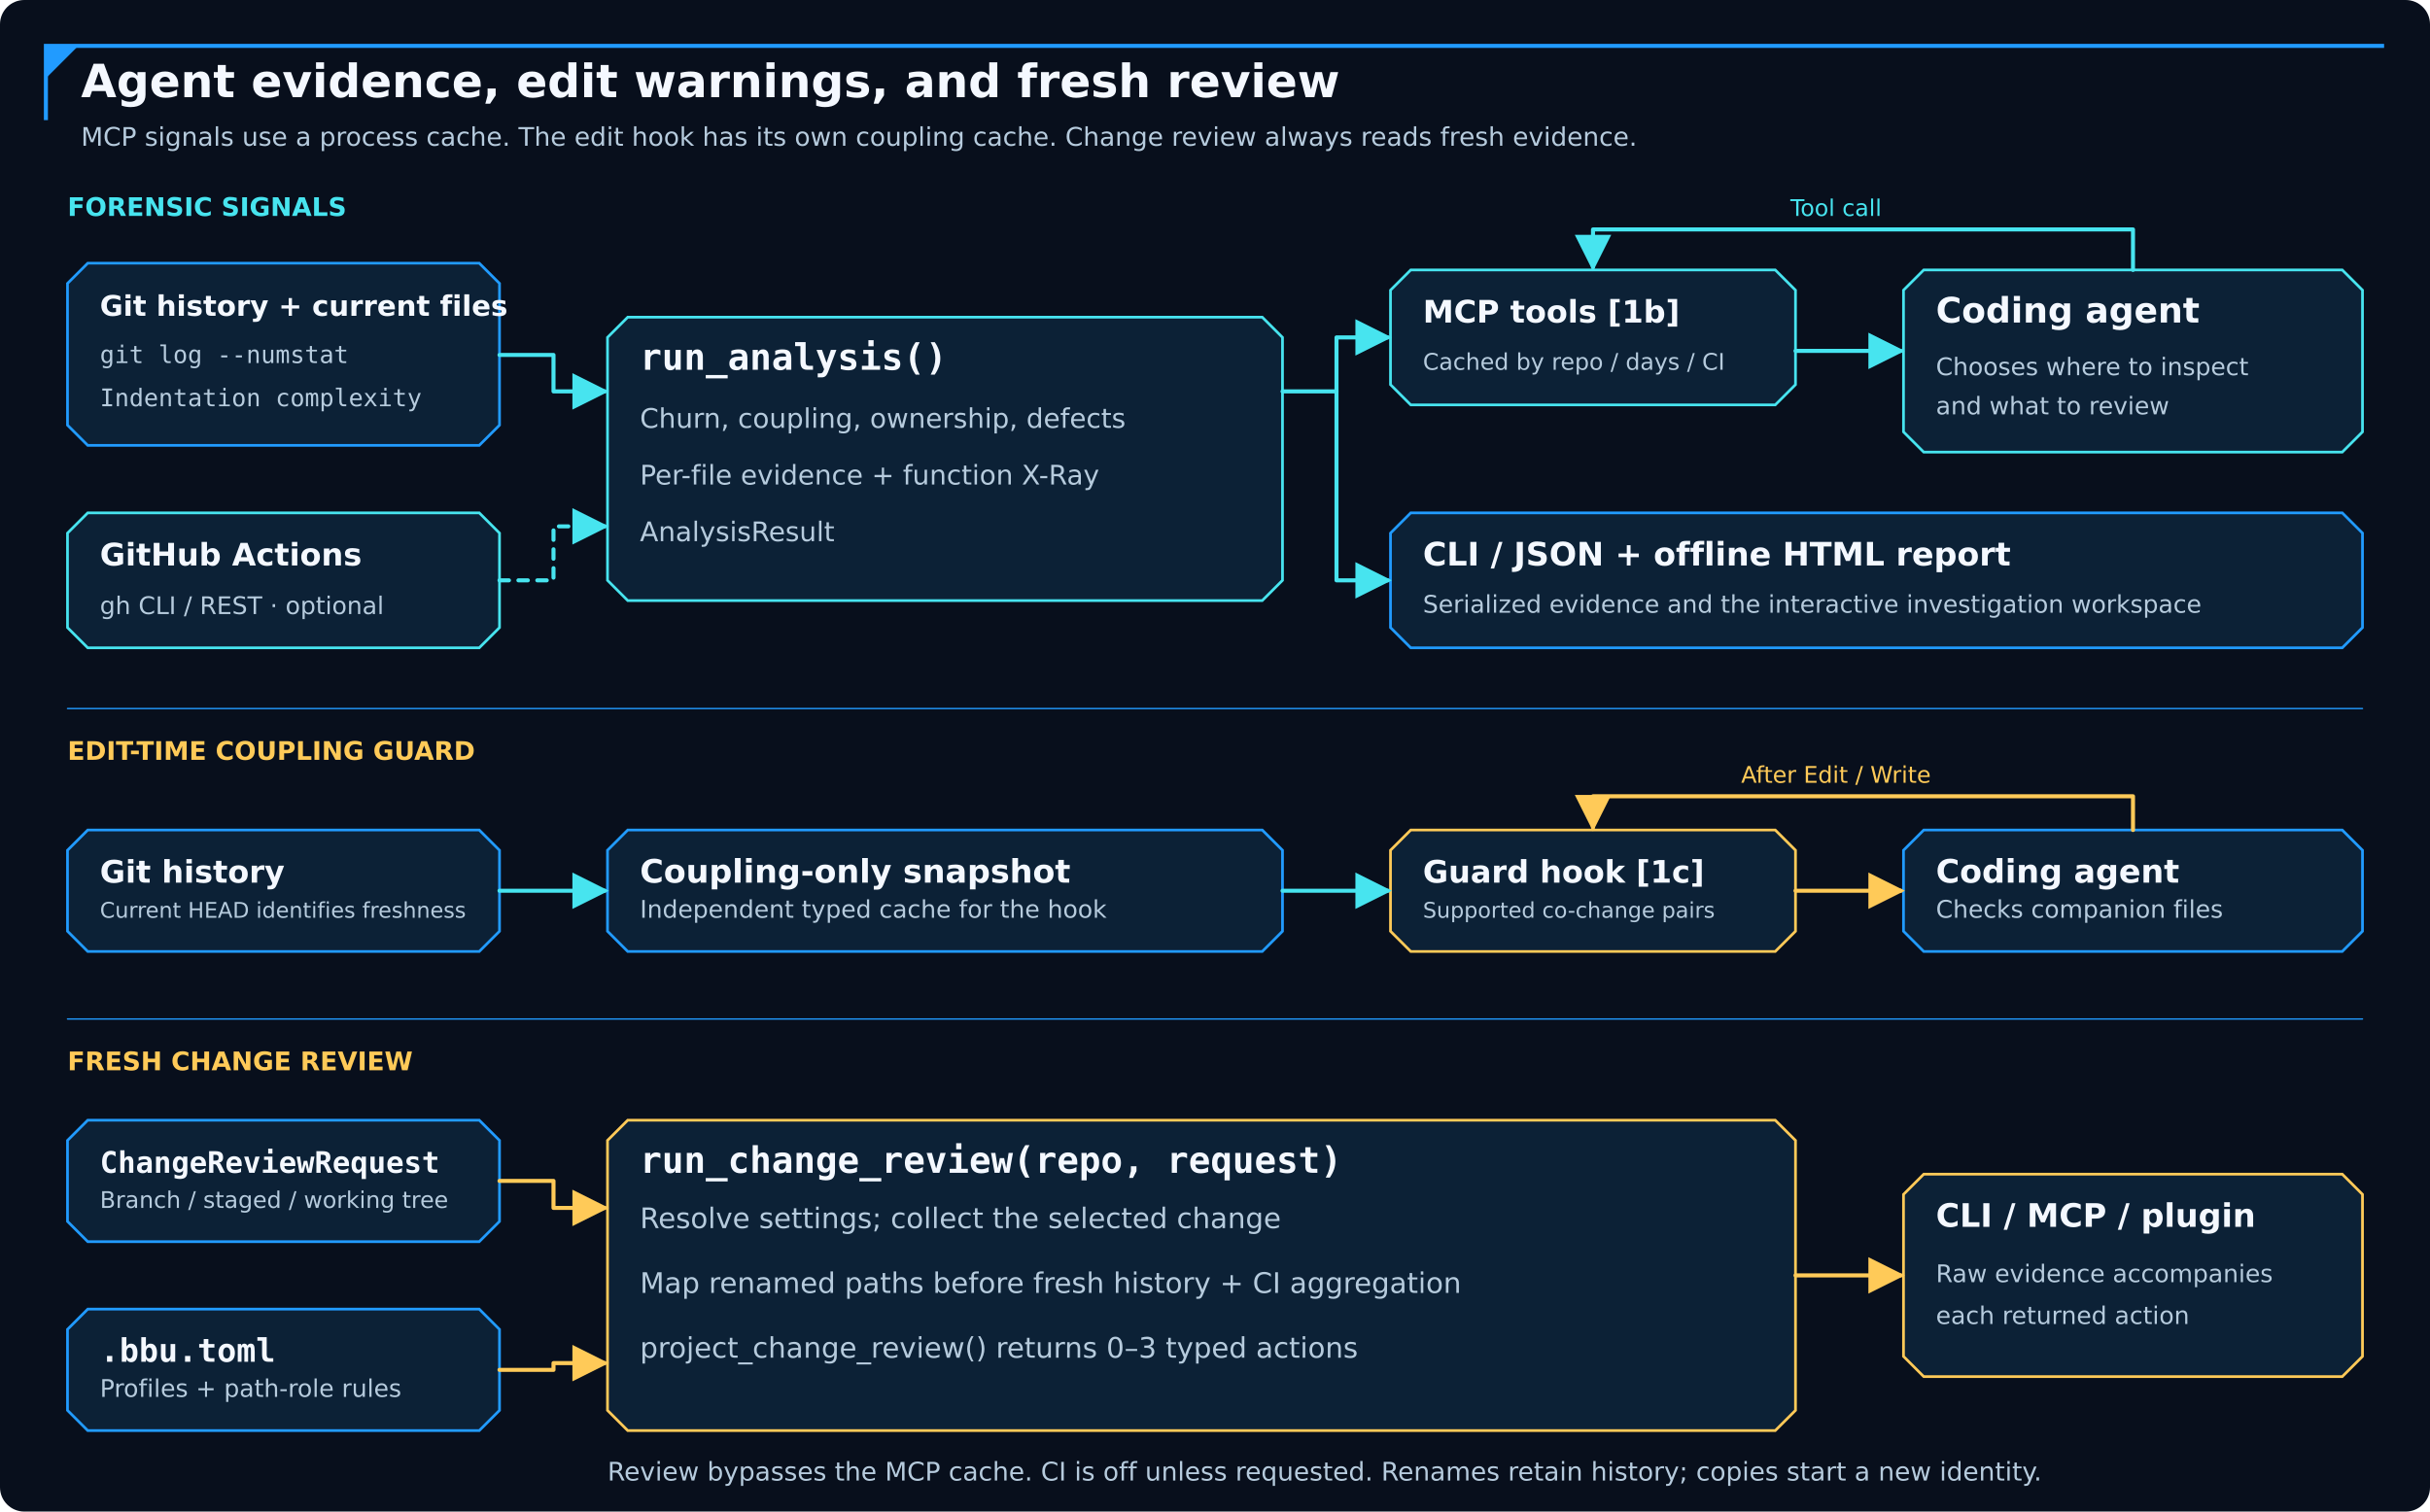
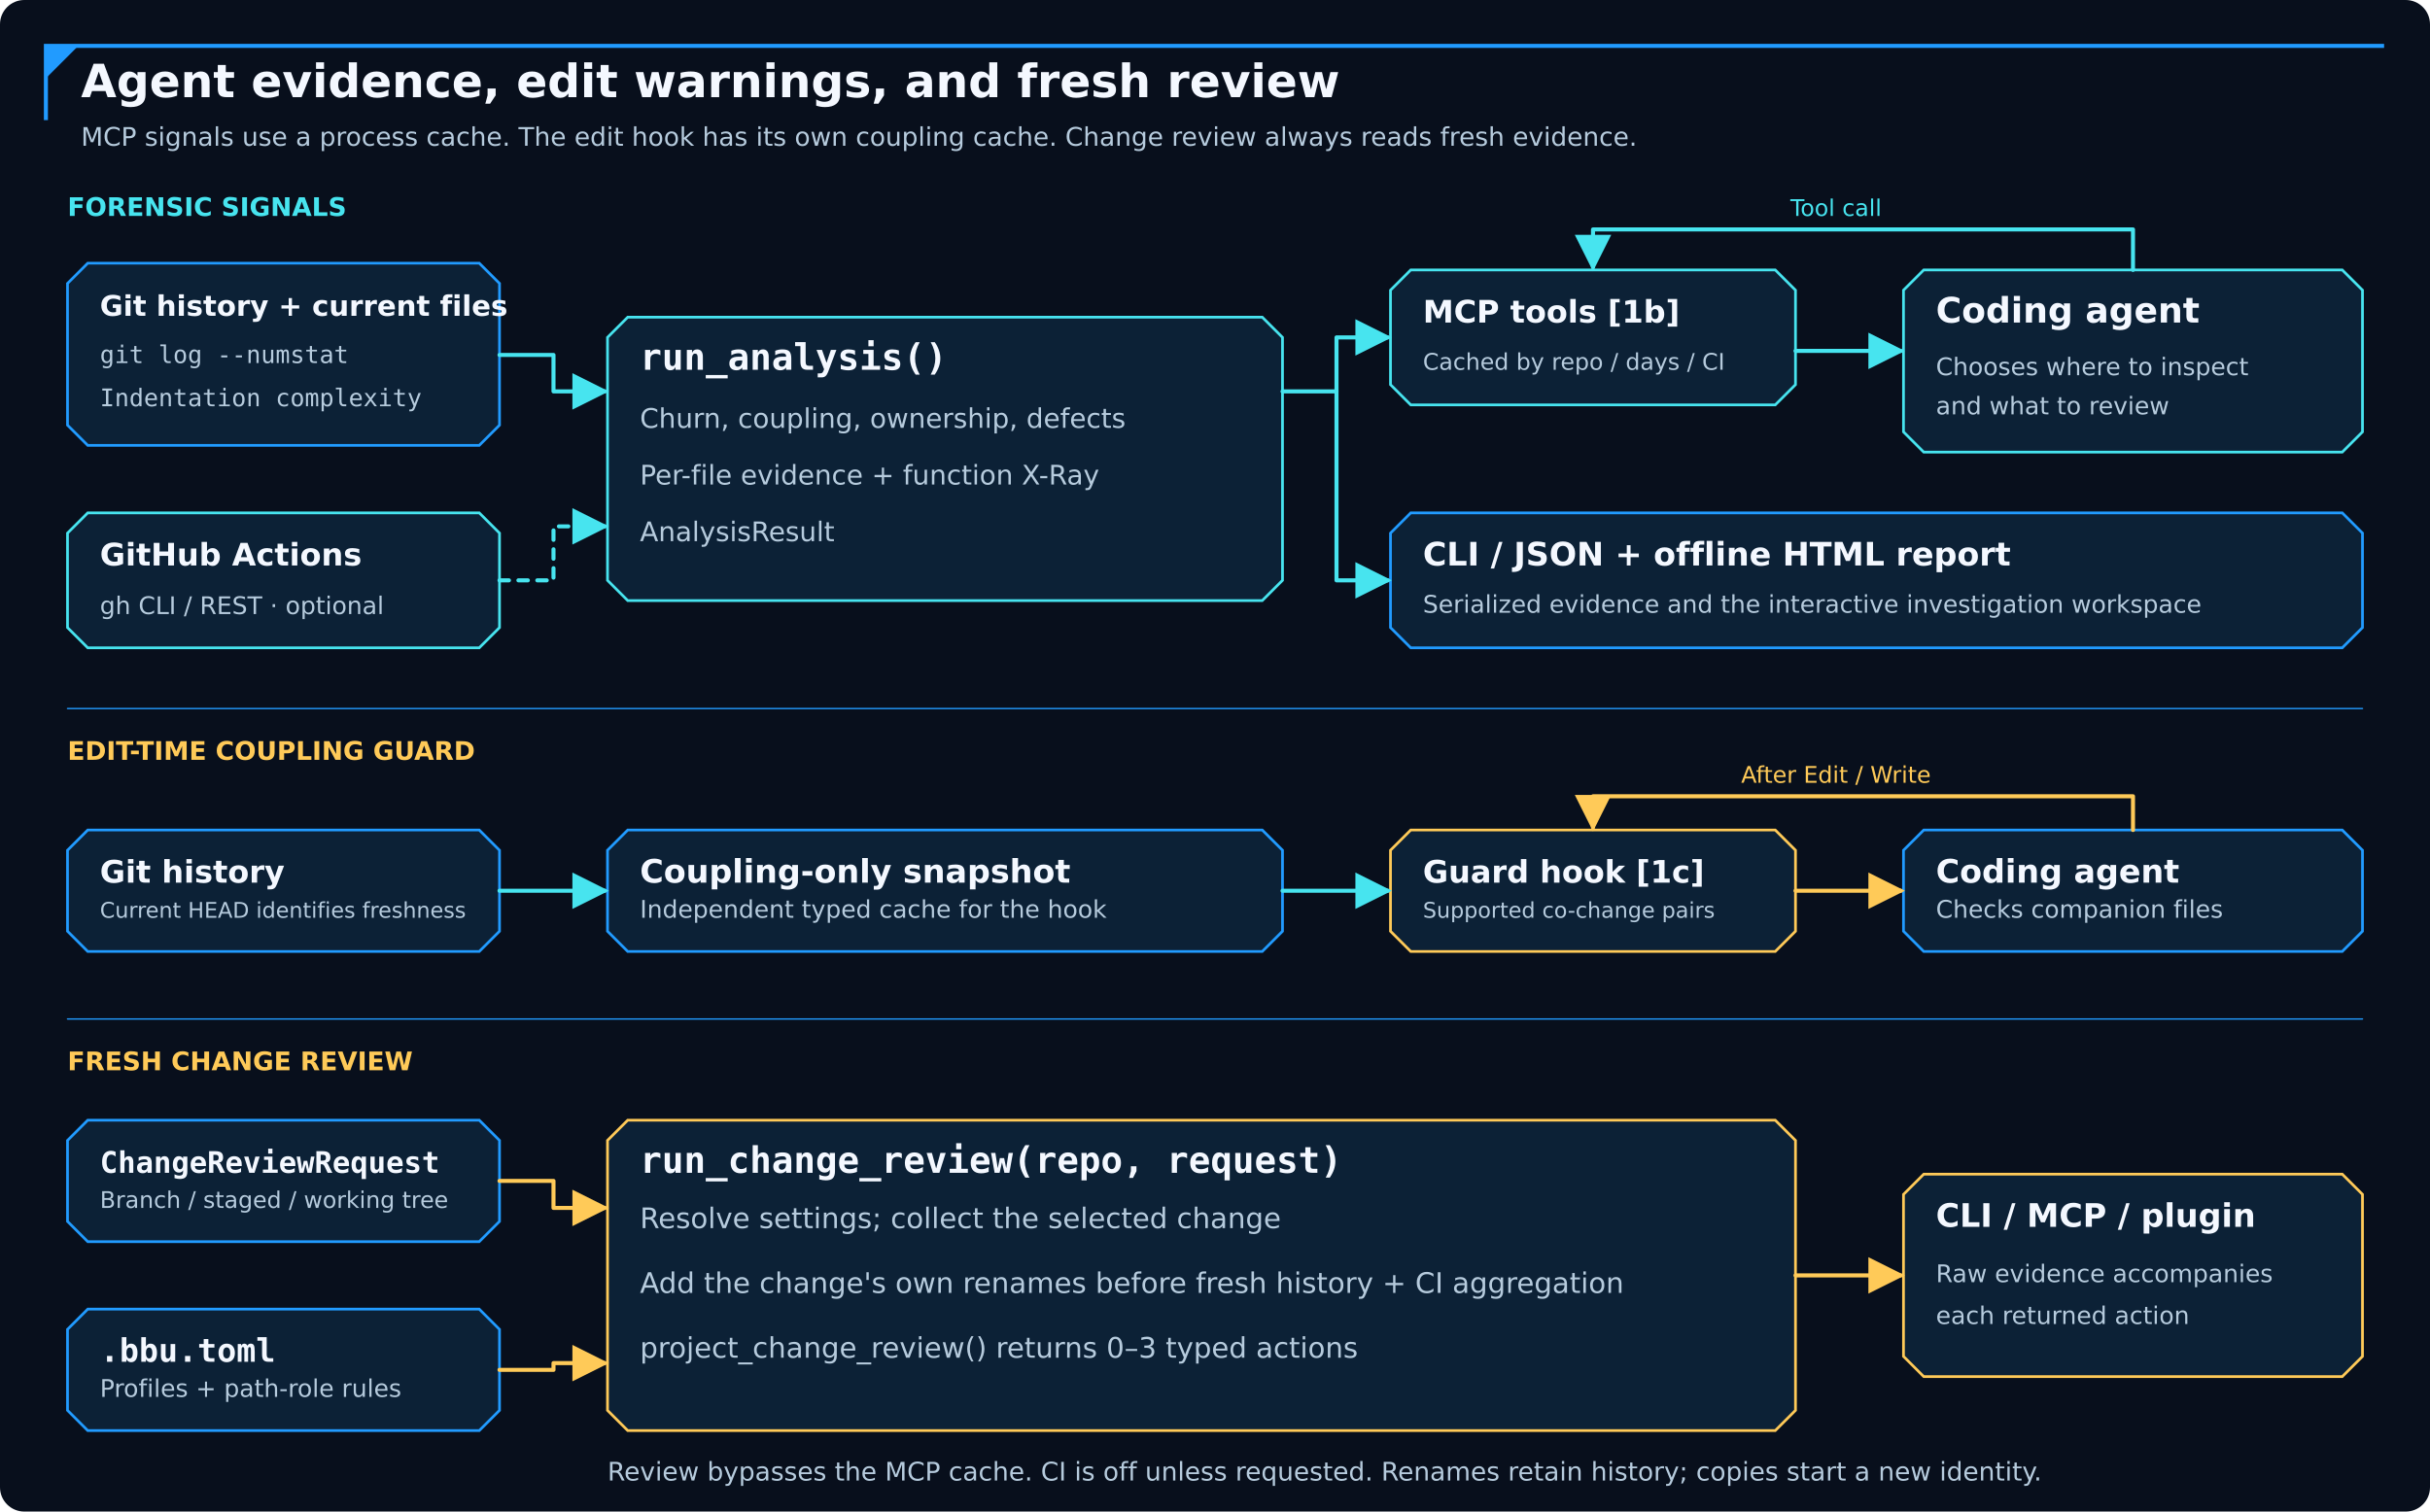
<svg xmlns="http://www.w3.org/2000/svg" width="1800" height="1120" viewBox="0 0 1800 1120" role="img" aria-labelledby="title desc">
  <defs>
    <marker id="cyan-arrow" markerWidth="9" markerHeight="9" refX="8" refY="4.5" orient="auto">
      <path d="M0 0L9 4.5L0 9Z" fill="#47e4ef" />
    </marker>
    <marker id="amber-arrow" markerWidth="9" markerHeight="9" refX="8" refY="4.5" orient="auto">
      <path d="M0 0L9 4.5L0 9Z" fill="#ffca58" />
    </marker>
  </defs>
  <rect width="1800" height="1120" rx="18" fill="#080f1c" />
  <path d="M34 89V34H1766" fill="none" stroke="#219bff" stroke-width="3" />
  <path d="M34 34H58L34 58Z" fill="#219bff" />
  <text x="60" y="72" fill="#f4f8ff" font-family="DejaVu Sans, Arial, sans-serif" font-size="34" font-weight="700" text-anchor="start">Agent evidence, edit warnings, and fresh review</text>
  <text x="60" y="108" fill="#b6cbdd" font-family="DejaVu Sans, Arial, sans-serif" font-size="19" font-weight="400" text-anchor="start">MCP signals use a process cache. The edit hook has its own coupling cache. Change review always reads fresh evidence.</text>
  <text x="50" y="160" fill="#47e4ef" font-family="DejaVu Sans, Arial, sans-serif" font-size="19" font-weight="700" text-anchor="start">FORENSIC SIGNALS</text>
  <path d="M65 195H355L370 210V315L355 330H65L50 315V210Z" fill="#0c2136" stroke="#219bff" stroke-width="2" />
  <text x="74" y="234" fill="#f4f8ff" font-family="DejaVu Sans, Arial, sans-serif" font-size="21" font-weight="700" text-anchor="start">Git history + current files</text>
  <text x="74" y="269" fill="#b6cbdd" font-family="DejaVu Sans Mono, monospace" font-size="18" font-weight="400" text-anchor="start">git log --numstat</text>
  <text x="74" y="301" fill="#b6cbdd" font-family="DejaVu Sans Mono, monospace" font-size="18" font-weight="400" text-anchor="start">Indentation complexity</text>
  <path d="M65 380H355L370 395V465L355 480H65L50 465V395Z" fill="#0c2136" stroke="#47e4ef" stroke-width="2" />
  <text x="74" y="419" fill="#f4f8ff" font-family="DejaVu Sans, Arial, sans-serif" font-size="23" font-weight="700" text-anchor="start">GitHub Actions</text>
  <text x="74" y="455" fill="#b6cbdd" font-family="DejaVu Sans, Arial, sans-serif" font-size="18" font-weight="400" text-anchor="start">gh CLI / REST · optional</text>
  <path d="M465 235H935L950 250V430L935 445H465L450 430V250Z" fill="#0c2136" stroke="#47e4ef" stroke-width="2" />
  <text x="474" y="274" fill="#f4f8ff" font-family="DejaVu Sans Mono, monospace" font-size="27" font-weight="700" text-anchor="start">run_analysis()</text>
  <text x="474" y="317" fill="#b6cbdd" font-family="DejaVu Sans, Arial, sans-serif" font-size="20" font-weight="400" text-anchor="start">Churn, coupling, ownership, defects</text>
  <text x="474" y="359" fill="#b6cbdd" font-family="DejaVu Sans, Arial, sans-serif" font-size="20" font-weight="400" text-anchor="start">Per-file evidence + function X-Ray</text>
  <text x="474" y="401" fill="#b6cbdd" font-family="DejaVu Sans, Arial, sans-serif" font-size="20" font-weight="400" text-anchor="start">AnalysisResult</text>
  <path d="M370 263H410V290H448" fill="none" stroke="#47e4ef" stroke-width="3" stroke-linecap="round" stroke-linejoin="round" marker-end="url(#cyan-arrow)" />
  <path d="M370 430H410V390H448" fill="none" stroke="#47e4ef" stroke-width="3" stroke-linecap="round" stroke-linejoin="round" marker-end="url(#cyan-arrow)" stroke-dasharray="7 7" />
  <path d="M1045 200H1315L1330 215V285L1315 300H1045L1030 285V215Z" fill="#0c2136" stroke="#47e4ef" stroke-width="2" />
  <text x="1054" y="239" fill="#f4f8ff" font-family="DejaVu Sans, Arial, sans-serif" font-size="23" font-weight="700" text-anchor="start">MCP tools [1b]</text>
  <text x="1054" y="274" fill="#b6cbdd" font-family="DejaVu Sans, Arial, sans-serif" font-size="17" font-weight="400" text-anchor="start">Cached by repo / days / CI</text>
  <path d="M1425 200H1735L1750 215V320L1735 335H1425L1410 320V215Z" fill="#0c2136" stroke="#47e4ef" stroke-width="2" />
  <text x="1434" y="239" fill="#f4f8ff" font-family="DejaVu Sans, Arial, sans-serif" font-size="26" font-weight="700" text-anchor="start">Coding agent</text>
  <text x="1434" y="278" fill="#b6cbdd" font-family="DejaVu Sans, Arial, sans-serif" font-size="18" font-weight="400" text-anchor="start">Chooses where to inspect</text>
  <text x="1434" y="307" fill="#b6cbdd" font-family="DejaVu Sans, Arial, sans-serif" font-size="18" font-weight="400" text-anchor="start">and what to review</text>
  <path d="M950 290H990V250H1028" fill="none" stroke="#47e4ef" stroke-width="3" stroke-linecap="round" stroke-linejoin="round" marker-end="url(#cyan-arrow)" />
  <path d="M1330 260H1408" fill="none" stroke="#47e4ef" stroke-width="3" stroke-linecap="round" stroke-linejoin="round" marker-end="url(#cyan-arrow)" />
  <path d="M1580 200V170H1180V198" fill="none" stroke="#47e4ef" stroke-width="3" stroke-linecap="round" stroke-linejoin="round" marker-end="url(#cyan-arrow)" />
  <text x="1360" y="160" fill="#47e4ef" font-family="DejaVu Sans, Arial, sans-serif" font-size="17" font-weight="400" text-anchor="middle">Tool call</text>
  <path d="M1045 380H1735L1750 395V465L1735 480H1045L1030 465V395Z" fill="#0c2136" stroke="#219bff" stroke-width="2" />
  <text x="1054" y="419" fill="#f4f8ff" font-family="DejaVu Sans, Arial, sans-serif" font-size="24" font-weight="700" text-anchor="start">CLI / JSON + offline HTML report</text>
  <text x="1054" y="454" fill="#b6cbdd" font-family="DejaVu Sans, Arial, sans-serif" font-size="18" font-weight="400" text-anchor="start">Serialized evidence and the interactive investigation workspace</text>
  <path d="M990 290V430H1028" fill="none" stroke="#47e4ef" stroke-width="3" stroke-linecap="round" stroke-linejoin="round" marker-end="url(#cyan-arrow)" />
  <path d="M50 525H1750" fill="none" stroke="#219bff" stroke-width="1" stroke-linecap="round" stroke-linejoin="round" />
  <text x="50" y="563" fill="#ffca58" font-family="DejaVu Sans, Arial, sans-serif" font-size="19" font-weight="700" text-anchor="start">EDIT-TIME COUPLING GUARD</text>
  <path d="M65 615H355L370 630V690L355 705H65L50 690V630Z" fill="#0c2136" stroke="#219bff" stroke-width="2" />
  <text x="74" y="654" fill="#f4f8ff" font-family="DejaVu Sans, Arial, sans-serif" font-size="23" font-weight="700" text-anchor="start">Git history</text>
  <text x="74" y="680" fill="#b6cbdd" font-family="DejaVu Sans, Arial, sans-serif" font-size="16" font-weight="400" text-anchor="start">Current HEAD identifies freshness</text>
  <path d="M465 615H935L950 630V690L935 705H465L450 690V630Z" fill="#0c2136" stroke="#219bff" stroke-width="2" />
  <text x="474" y="654" fill="#f4f8ff" font-family="DejaVu Sans, Arial, sans-serif" font-size="24" font-weight="700" text-anchor="start">Coupling-only snapshot</text>
  <text x="474" y="680" fill="#b6cbdd" font-family="DejaVu Sans, Arial, sans-serif" font-size="18" font-weight="400" text-anchor="start">Independent typed cache for the hook</text>
  <path d="M1045 615H1315L1330 630V690L1315 705H1045L1030 690V630Z" fill="#0c2136" stroke="#ffca58" stroke-width="2" />
  <text x="1054" y="654" fill="#f4f8ff" font-family="DejaVu Sans, Arial, sans-serif" font-size="23" font-weight="700" text-anchor="start">Guard hook [1c]</text>
  <text x="1054" y="680" fill="#b6cbdd" font-family="DejaVu Sans, Arial, sans-serif" font-size="16" font-weight="400" text-anchor="start">Supported co-change pairs</text>
  <path d="M1425 615H1735L1750 630V690L1735 705H1425L1410 690V630Z" fill="#0c2136" stroke="#219bff" stroke-width="2" />
  <text x="1434" y="654" fill="#f4f8ff" font-family="DejaVu Sans, Arial, sans-serif" font-size="24" font-weight="700" text-anchor="start">Coding agent</text>
  <text x="1434" y="680" fill="#b6cbdd" font-family="DejaVu Sans, Arial, sans-serif" font-size="18" font-weight="400" text-anchor="start">Checks companion files</text>
  <path d="M370 660H448" fill="none" stroke="#47e4ef" stroke-width="3" stroke-linecap="round" stroke-linejoin="round" marker-end="url(#cyan-arrow)" />
  <path d="M950 660H1028" fill="none" stroke="#47e4ef" stroke-width="3" stroke-linecap="round" stroke-linejoin="round" marker-end="url(#cyan-arrow)" />
  <path d="M1330 660H1408" fill="none" stroke="#ffca58" stroke-width="3" stroke-linecap="round" stroke-linejoin="round" marker-end="url(#amber-arrow)" />
  <path d="M1580 615V590H1180V613" fill="none" stroke="#ffca58" stroke-width="3" stroke-linecap="round" stroke-linejoin="round" marker-end="url(#amber-arrow)" />
  <text x="1360" y="580" fill="#ffca58" font-family="DejaVu Sans, Arial, sans-serif" font-size="17" font-weight="400" text-anchor="middle">After Edit / Write</text>
  <path d="M50 755H1750" fill="none" stroke="#219bff" stroke-width="1" stroke-linecap="round" stroke-linejoin="round" />
  <text x="50" y="793" fill="#ffca58" font-family="DejaVu Sans, Arial, sans-serif" font-size="19" font-weight="700" text-anchor="start">FRESH CHANGE REVIEW</text>
  <path d="M65 830H355L370 845V905L355 920H65L50 905V845Z" fill="#0c2136" stroke="#219bff" stroke-width="2" />
  <text x="74" y="869" fill="#f4f8ff" font-family="DejaVu Sans Mono, monospace" font-size="22" font-weight="700" text-anchor="start">ChangeReviewRequest</text>
  <text x="74" y="895" fill="#b6cbdd" font-family="DejaVu Sans, Arial, sans-serif" font-size="17" font-weight="400" text-anchor="start">Branch / staged / working tree</text>
  <path d="M65 970H355L370 985V1045L355 1060H65L50 1045V985Z" fill="#0c2136" stroke="#219bff" stroke-width="2" />
  <text x="74" y="1009" fill="#f4f8ff" font-family="DejaVu Sans Mono, monospace" font-size="24" font-weight="700" text-anchor="start">.bbu.toml</text>
  <text x="74" y="1035" fill="#b6cbdd" font-family="DejaVu Sans, Arial, sans-serif" font-size="18" font-weight="400" text-anchor="start">Profiles + path-role rules</text>
  <path d="M465 830H1315L1330 845V1045L1315 1060H465L450 1045V845Z" fill="#0c2136" stroke="#ffca58" stroke-width="2" />
  <text x="474" y="869" fill="#f4f8ff" font-family="DejaVu Sans Mono, monospace" font-size="27" font-weight="700" text-anchor="start">run_change_review(repo, request)</text>
  <text x="474" y="910" fill="#b6cbdd" font-family="DejaVu Sans, Arial, sans-serif" font-size="21" font-weight="400" text-anchor="start">Resolve settings; collect the selected change</text>
-   <text x="474" y="958" fill="#b6cbdd" font-family="DejaVu Sans, Arial, sans-serif" font-size="21" font-weight="400" text-anchor="start">Map renamed paths before fresh history + CI aggregation</text>
+   <text x="474" y="958" fill="#b6cbdd" font-family="DejaVu Sans, Arial, sans-serif" font-size="21" font-weight="400" text-anchor="start">Add the change's own renames before fresh history + CI aggregation</text>
  <text x="474" y="1006" fill="#b6cbdd" font-family="DejaVu Sans, Arial, sans-serif" font-size="21" font-weight="400" text-anchor="start">project_change_review() returns 0–3 typed actions</text>
  <path d="M370 875H410V895H448" fill="none" stroke="#ffca58" stroke-width="3" stroke-linecap="round" stroke-linejoin="round" marker-end="url(#amber-arrow)" />
  <path d="M370 1015H410V1010H448" fill="none" stroke="#ffca58" stroke-width="3" stroke-linecap="round" stroke-linejoin="round" marker-end="url(#amber-arrow)" />
  <path d="M1425 870H1735L1750 885V1005L1735 1020H1425L1410 1005V885Z" fill="#0c2136" stroke="#ffca58" stroke-width="2" />
  <text x="1434" y="909" fill="#f4f8ff" font-family="DejaVu Sans, Arial, sans-serif" font-size="24" font-weight="700" text-anchor="start">CLI / MCP / plugin</text>
  <text x="1434" y="950" fill="#b6cbdd" font-family="DejaVu Sans, Arial, sans-serif" font-size="18" font-weight="400" text-anchor="start">Raw evidence accompanies</text>
  <text x="1434" y="981" fill="#b6cbdd" font-family="DejaVu Sans, Arial, sans-serif" font-size="18" font-weight="400" text-anchor="start">each returned action</text>
  <path d="M1330 945H1408" fill="none" stroke="#ffca58" stroke-width="3" stroke-linecap="round" stroke-linejoin="round" marker-end="url(#amber-arrow)" />
  <text x="450" y="1097" fill="#b6cbdd" font-family="DejaVu Sans, Arial, sans-serif" font-size="19" font-weight="400" text-anchor="start">Review bypasses the MCP cache. CI is off unless requested. Renames retain history; copies start a new identity.</text>
</svg>
